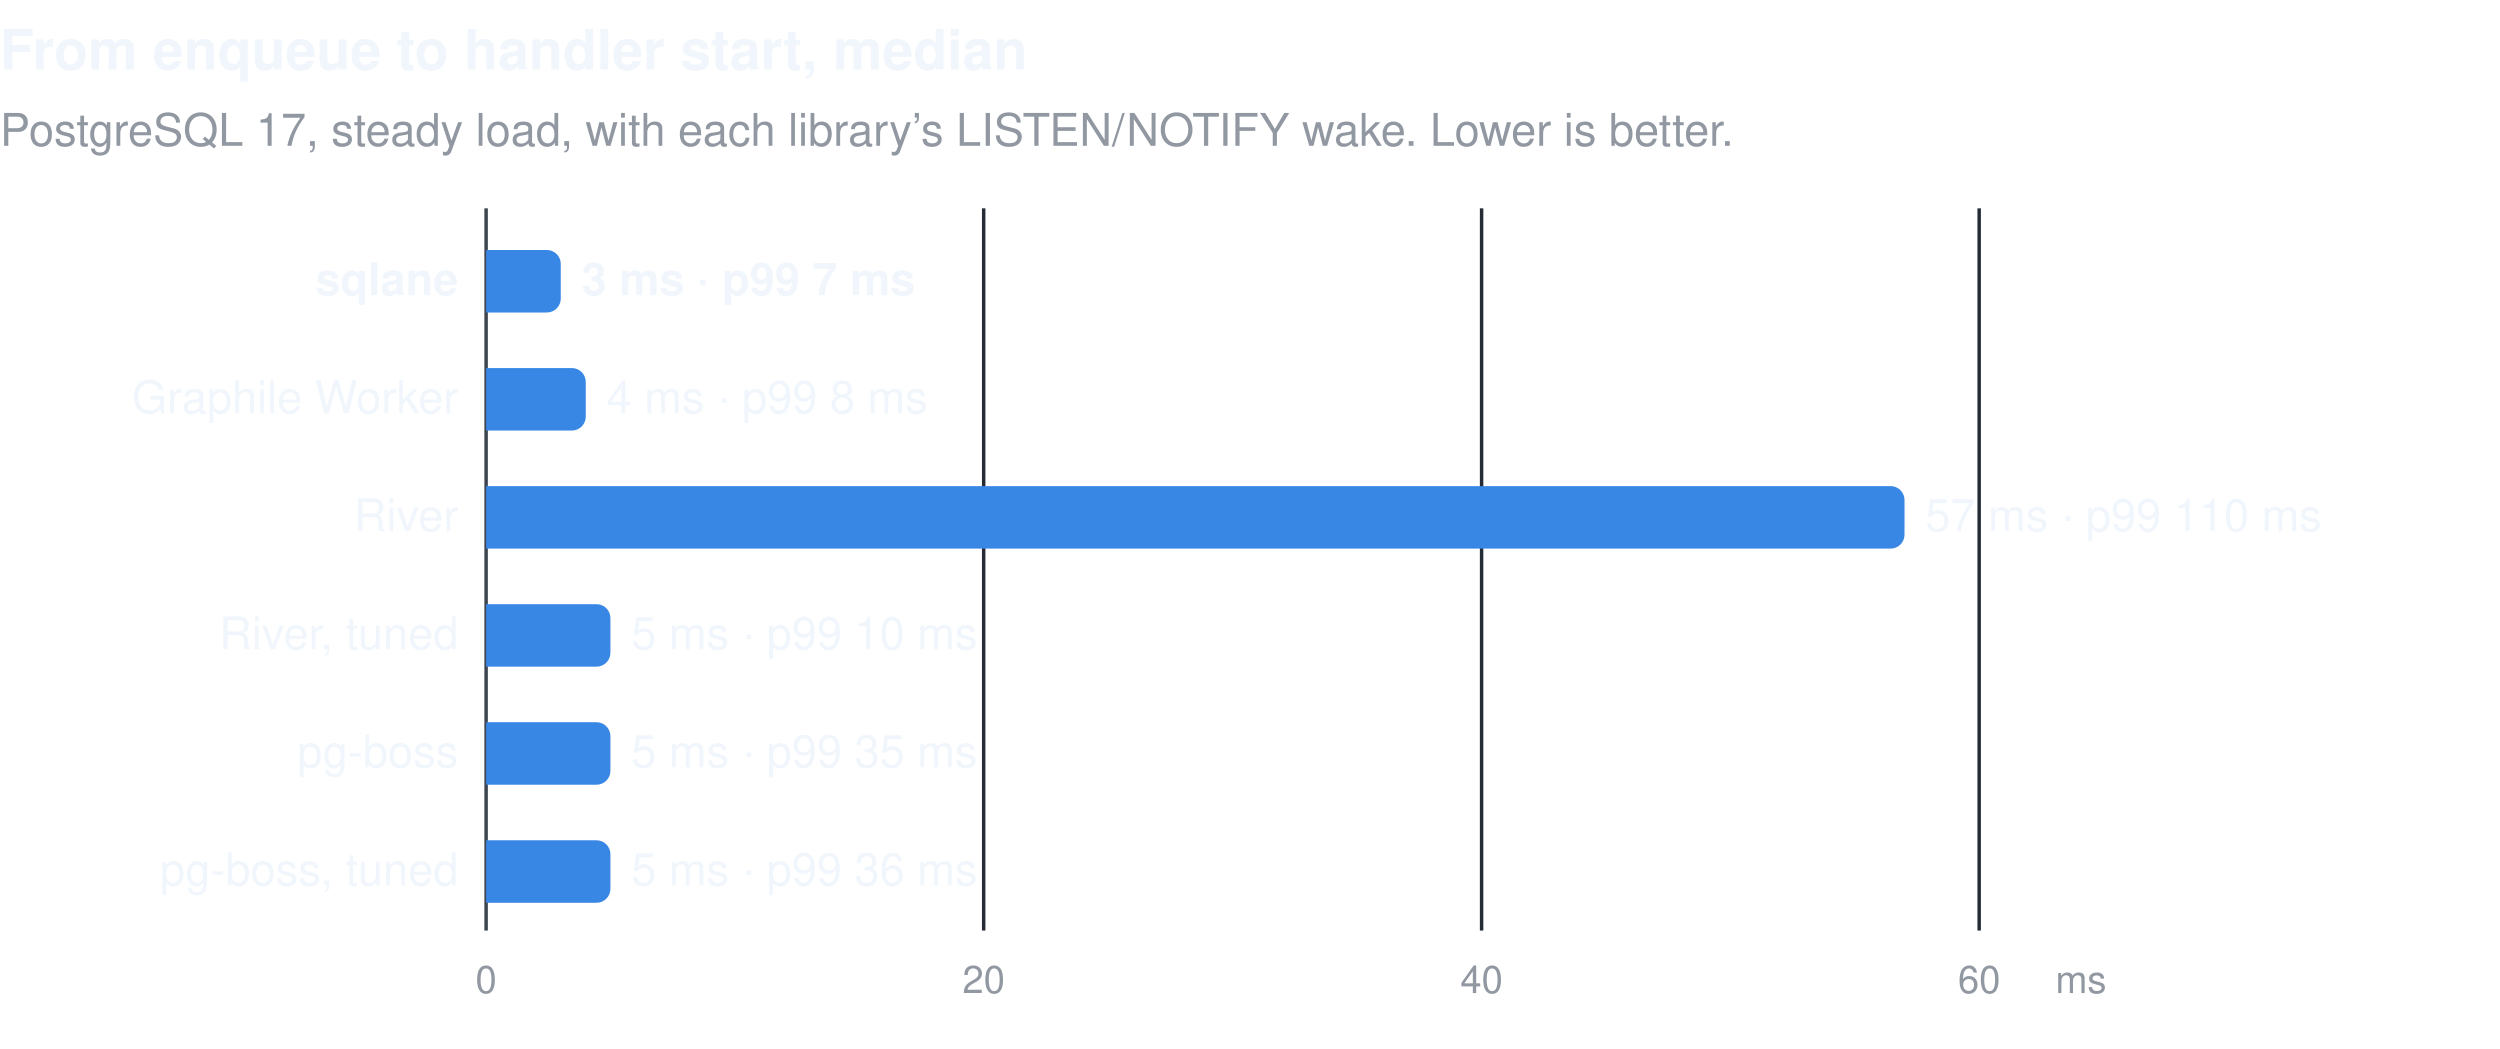
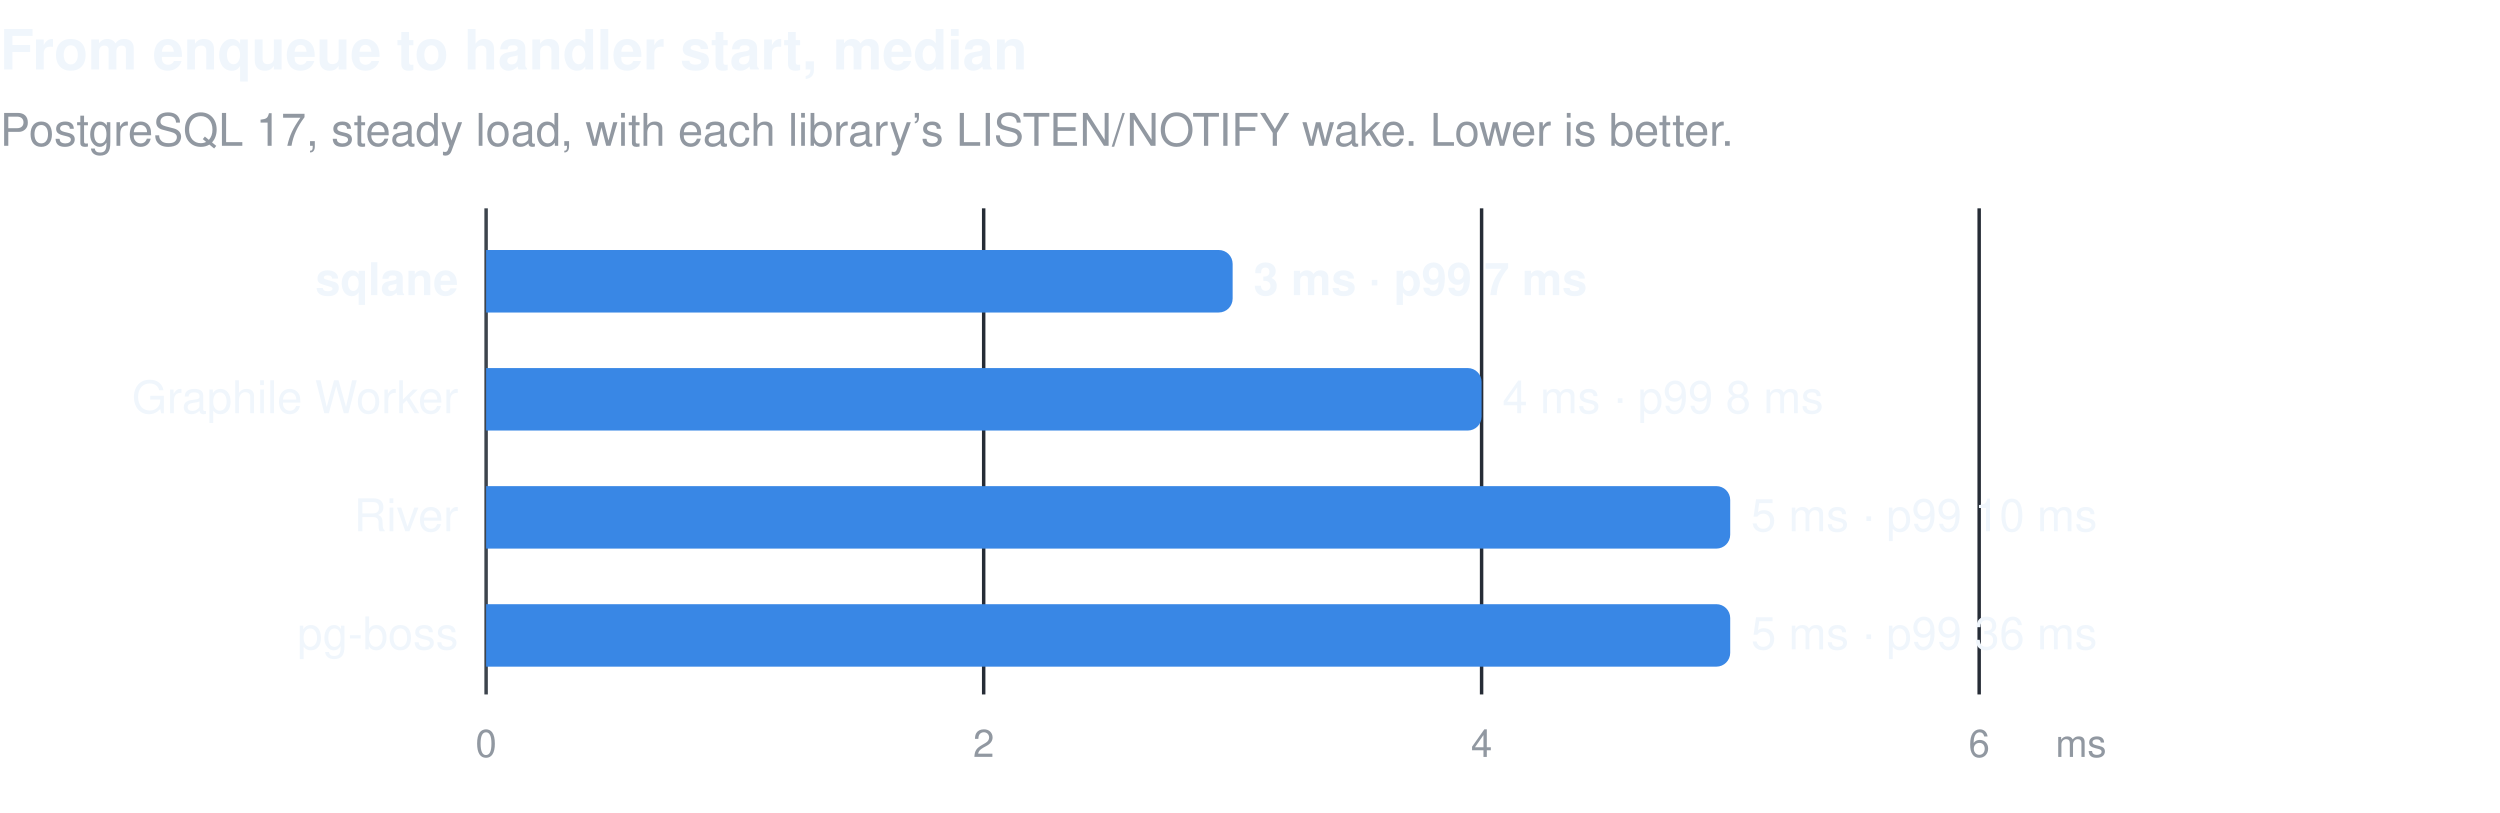
- <svg xmlns="http://www.w3.org/2000/svg" width="720" height="302" viewBox="0 0 720 302" font-family="-apple-system, BlinkMacSystemFont, 'Segoe UI', Helvetica, Arial, sans-serif" role="img" aria-label="From enqueue to handler start, median">
+ <svg xmlns="http://www.w3.org/2000/svg" width="720" height="234" viewBox="0 0 720 234" font-family="-apple-system, BlinkMacSystemFont, 'Segoe UI', Helvetica, Arial, sans-serif" role="img" aria-label="From enqueue to handler start, median">
  <text x="0" y="20" font-size="16" font-weight="600" fill="#f0f6fc">From enqueue to handler start, median</text>
  <text x="0" y="42" font-size="13" fill="#9198a1">PostgreSQL 17, steady load, with each library’s LISTEN/NOTIFY wake. Lower is better.</text>
-   <line x1="140.0" y1="60" x2="140.0" y2="268" stroke="#3d444d" />
-   <text x="140.0" y="286" font-size="11" fill="#9198a1" text-anchor="middle">0</text>
-   <line x1="283.3" y1="60" x2="283.3" y2="268" stroke="#262c36" />
-   <text x="283.3" y="286" font-size="11" fill="#9198a1" text-anchor="middle">20</text>
-   <line x1="426.7" y1="60" x2="426.7" y2="268" stroke="#262c36" />
-   <text x="426.7" y="286" font-size="11" fill="#9198a1" text-anchor="middle">40</text>
-   <line x1="570.0" y1="60" x2="570.0" y2="268" stroke="#262c36" />
-   <text x="570.0" y="286" font-size="11" fill="#9198a1" text-anchor="middle">60</text>
-   <text x="592" y="286" font-size="11" fill="#9198a1">ms</text>
+   <line x1="140.0" y1="60" x2="140.0" y2="200" stroke="#3d444d" />
+   <text x="140.0" y="218" font-size="11" fill="#9198a1" text-anchor="middle">0</text>
+   <line x1="283.3" y1="60" x2="283.3" y2="200" stroke="#262c36" />
+   <text x="283.3" y="218" font-size="11" fill="#9198a1" text-anchor="middle">2</text>
+   <line x1="426.7" y1="60" x2="426.7" y2="200" stroke="#262c36" />
+   <text x="426.7" y="218" font-size="11" fill="#9198a1" text-anchor="middle">4</text>
+   <line x1="570.0" y1="60" x2="570.0" y2="200" stroke="#262c36" />
+   <text x="570.0" y="218" font-size="11" fill="#9198a1" text-anchor="middle">6</text>
+   <text x="592" y="218" font-size="11" fill="#9198a1">ms</text>
  <text x="132" y="85" font-size="13" fill="#f0f6fc" text-anchor="end" font-weight="600">sqlane</text>
-   <path d="M140,72H157.5A4,4 0 0 1 161.5,76V86A4,4 0 0 1 157.5,90H140Z" fill="#3987e5" />
-   <text x="167.5" y="85" font-size="13" fill="#f0f6fc" font-weight="600">3 ms · p99 7 ms</text>
+   <path d="M140,72H351.0A4,4 0 0 1 355.0,76V86A4,4 0 0 1 351.0,90H140Z" fill="#3987e5" />
+   <text x="361.0" y="85" font-size="13" fill="#f0f6fc" font-weight="600">3 ms · p99 7 ms</text>
  <text x="132" y="119" font-size="13" fill="#f0f6fc" text-anchor="end">Graphile Worker</text>
-   <path d="M140,106H164.7A4,4 0 0 1 168.7,110V120A4,4 0 0 1 164.7,124H140Z" fill="#3987e5" />
-   <text x="174.7" y="119" font-size="13" fill="#f0f6fc">4 ms · p99 8 ms</text>
+   <path d="M140,106H422.7A4,4 0 0 1 426.7,110V120A4,4 0 0 1 422.7,124H140Z" fill="#3987e5" />
+   <text x="432.7" y="119" font-size="13" fill="#f0f6fc">4 ms · p99 8 ms</text>
  <text x="132" y="153" font-size="13" fill="#f0f6fc" text-anchor="end">River</text>
-   <path d="M140,140H544.5A4,4 0 0 1 548.5,144V154A4,4 0 0 1 544.5,158H140Z" fill="#3987e5" />
-   <text x="554.5" y="153" font-size="13" fill="#f0f6fc">57 ms · p99 110 ms</text>
-   <text x="132" y="187" font-size="13" fill="#f0f6fc" text-anchor="end">River, tuned</text>
-   <path d="M140,174H171.8A4,4 0 0 1 175.8,178V188A4,4 0 0 1 171.8,192H140Z" fill="#3987e5" />
-   <text x="181.8" y="187" font-size="13" fill="#f0f6fc">5 ms · p99 10 ms</text>
-   <text x="132" y="221" font-size="13" fill="#f0f6fc" text-anchor="end">pg-boss</text>
-   <path d="M140,208H171.8A4,4 0 0 1 175.8,212V222A4,4 0 0 1 171.8,226H140Z" fill="#3987e5" />
-   <text x="181.8" y="221" font-size="13" fill="#f0f6fc">5 ms · p99 35 ms</text>
-   <text x="132" y="255" font-size="13" fill="#f0f6fc" text-anchor="end">pg-boss, tuned</text>
-   <path d="M140,242H171.8A4,4 0 0 1 175.8,246V256A4,4 0 0 1 171.8,260H140Z" fill="#3987e5" />
-   <text x="181.8" y="255" font-size="13" fill="#f0f6fc">5 ms · p99 36 ms</text>
+   <path d="M140,140H494.3A4,4 0 0 1 498.3,144V154A4,4 0 0 1 494.3,158H140Z" fill="#3987e5" />
+   <text x="504.3" y="153" font-size="13" fill="#f0f6fc">5 ms · p99 10 ms</text>
+   <text x="132" y="187" font-size="13" fill="#f0f6fc" text-anchor="end">pg-boss</text>
+   <path d="M140,174H494.3A4,4 0 0 1 498.3,178V188A4,4 0 0 1 494.3,192H140Z" fill="#3987e5" />
+   <text x="504.3" y="187" font-size="13" fill="#f0f6fc">5 ms · p99 36 ms</text>
</svg>
